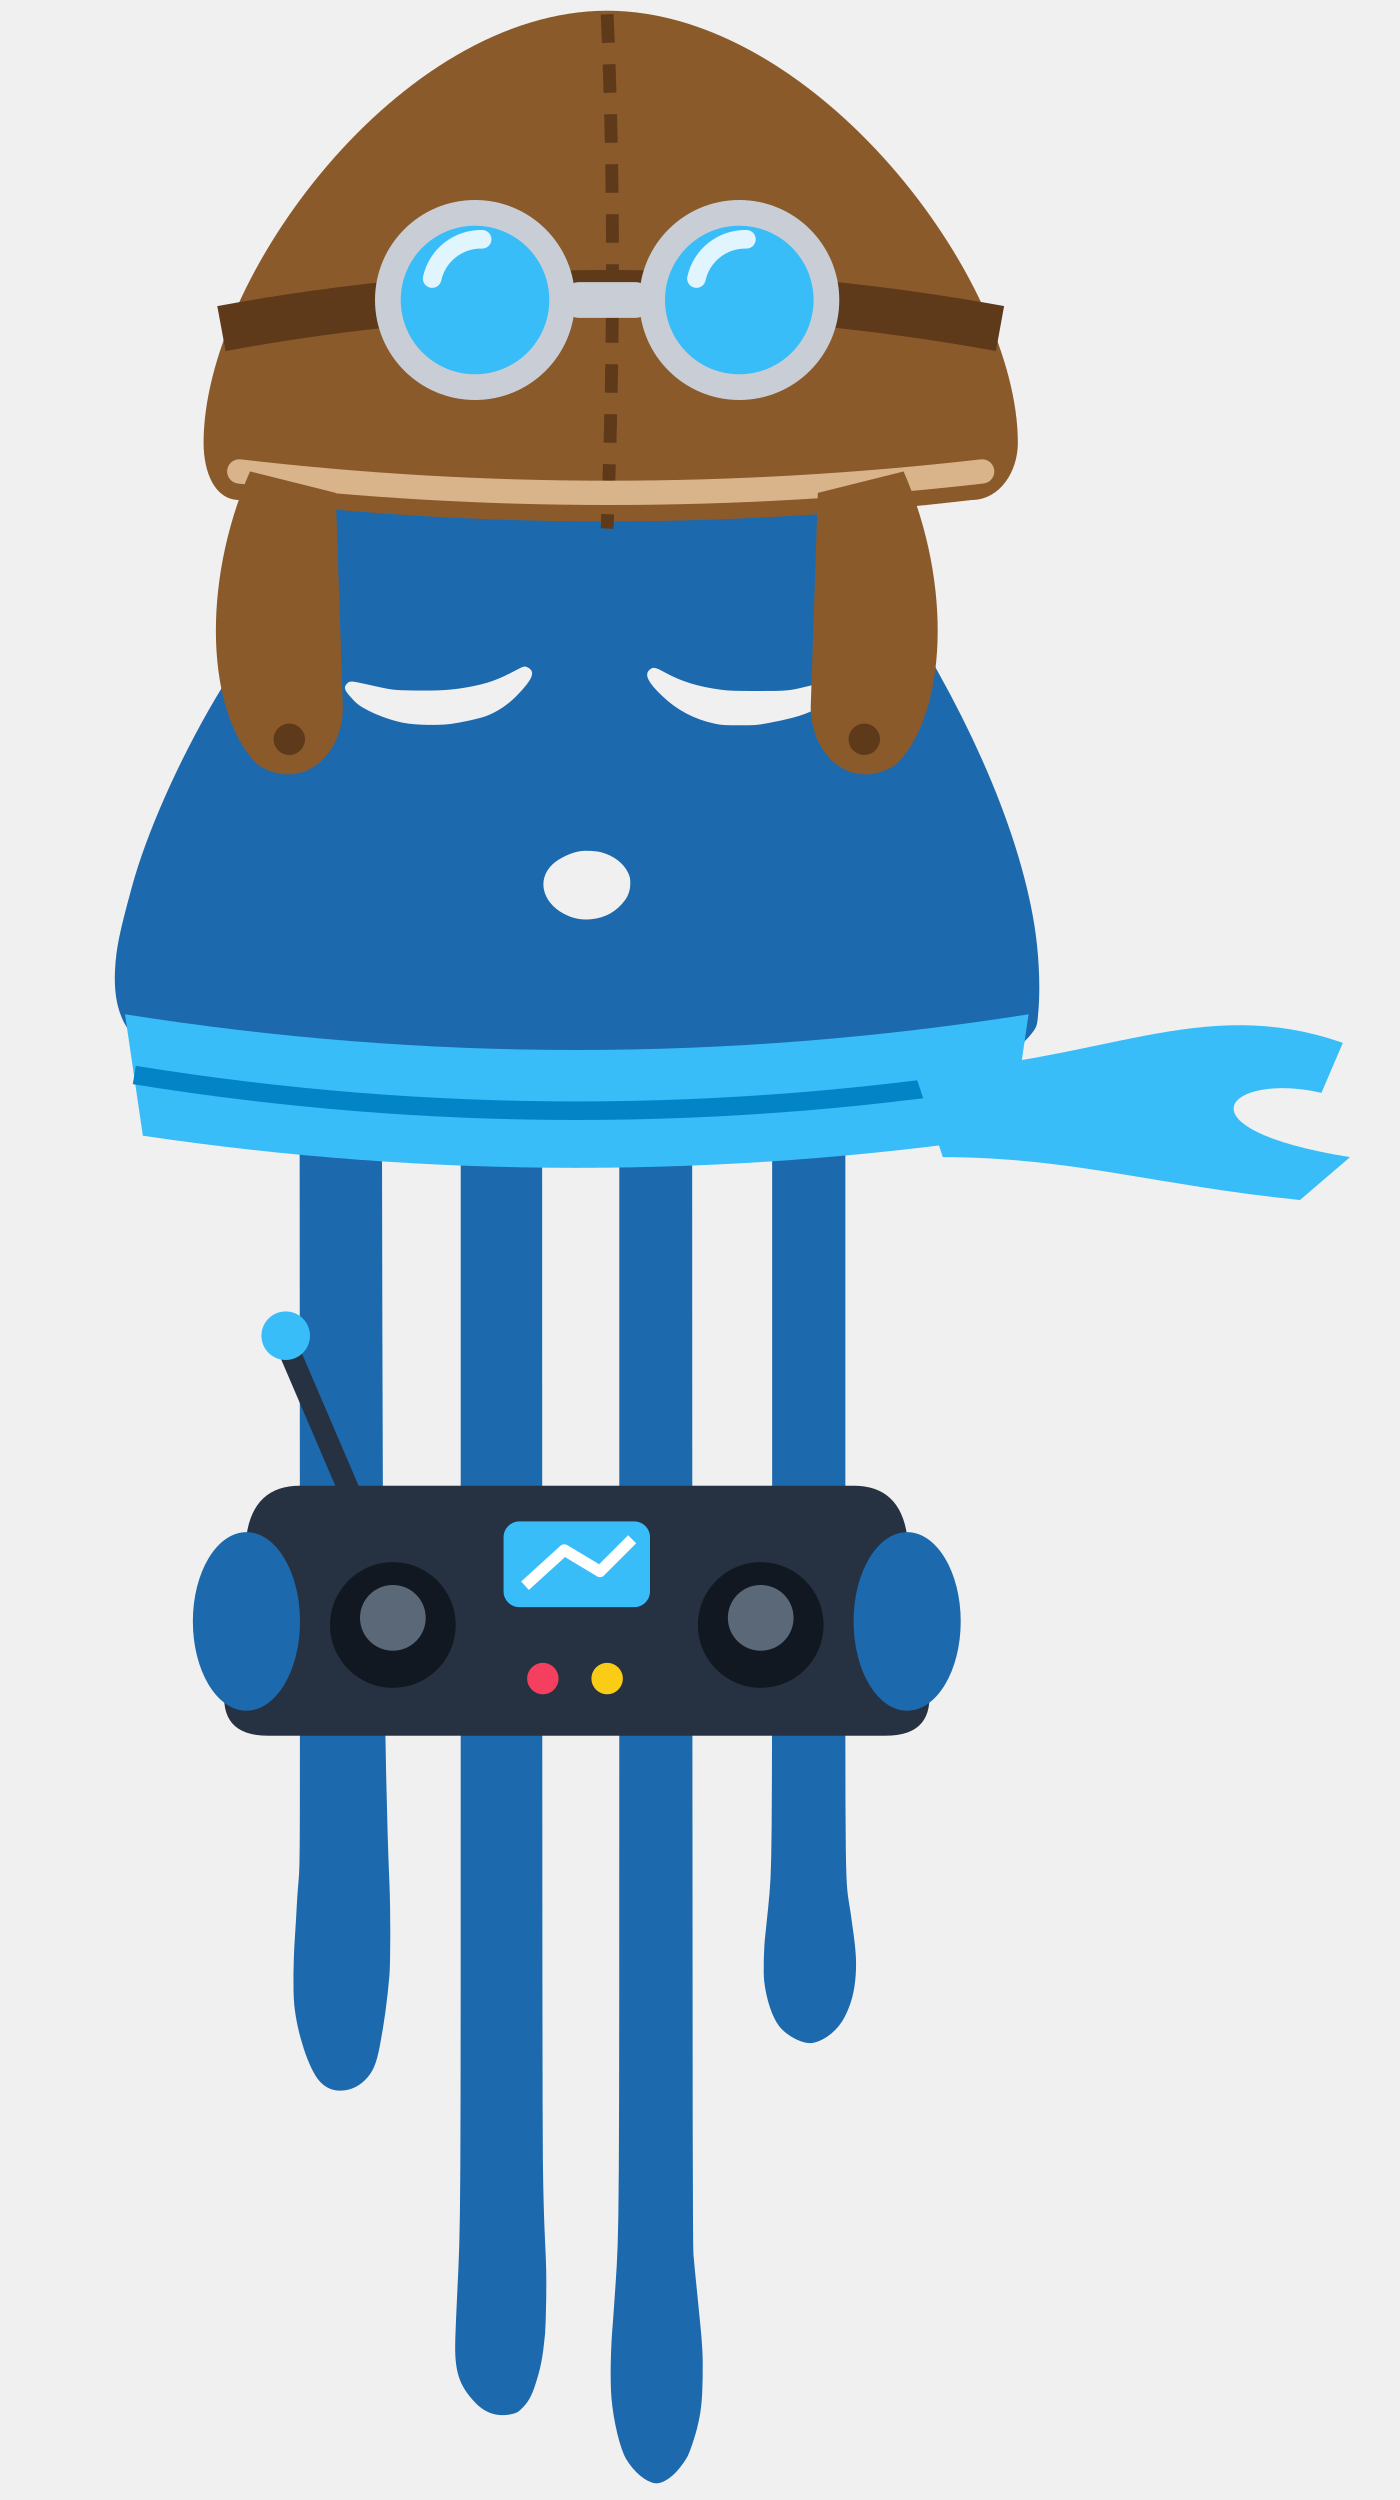
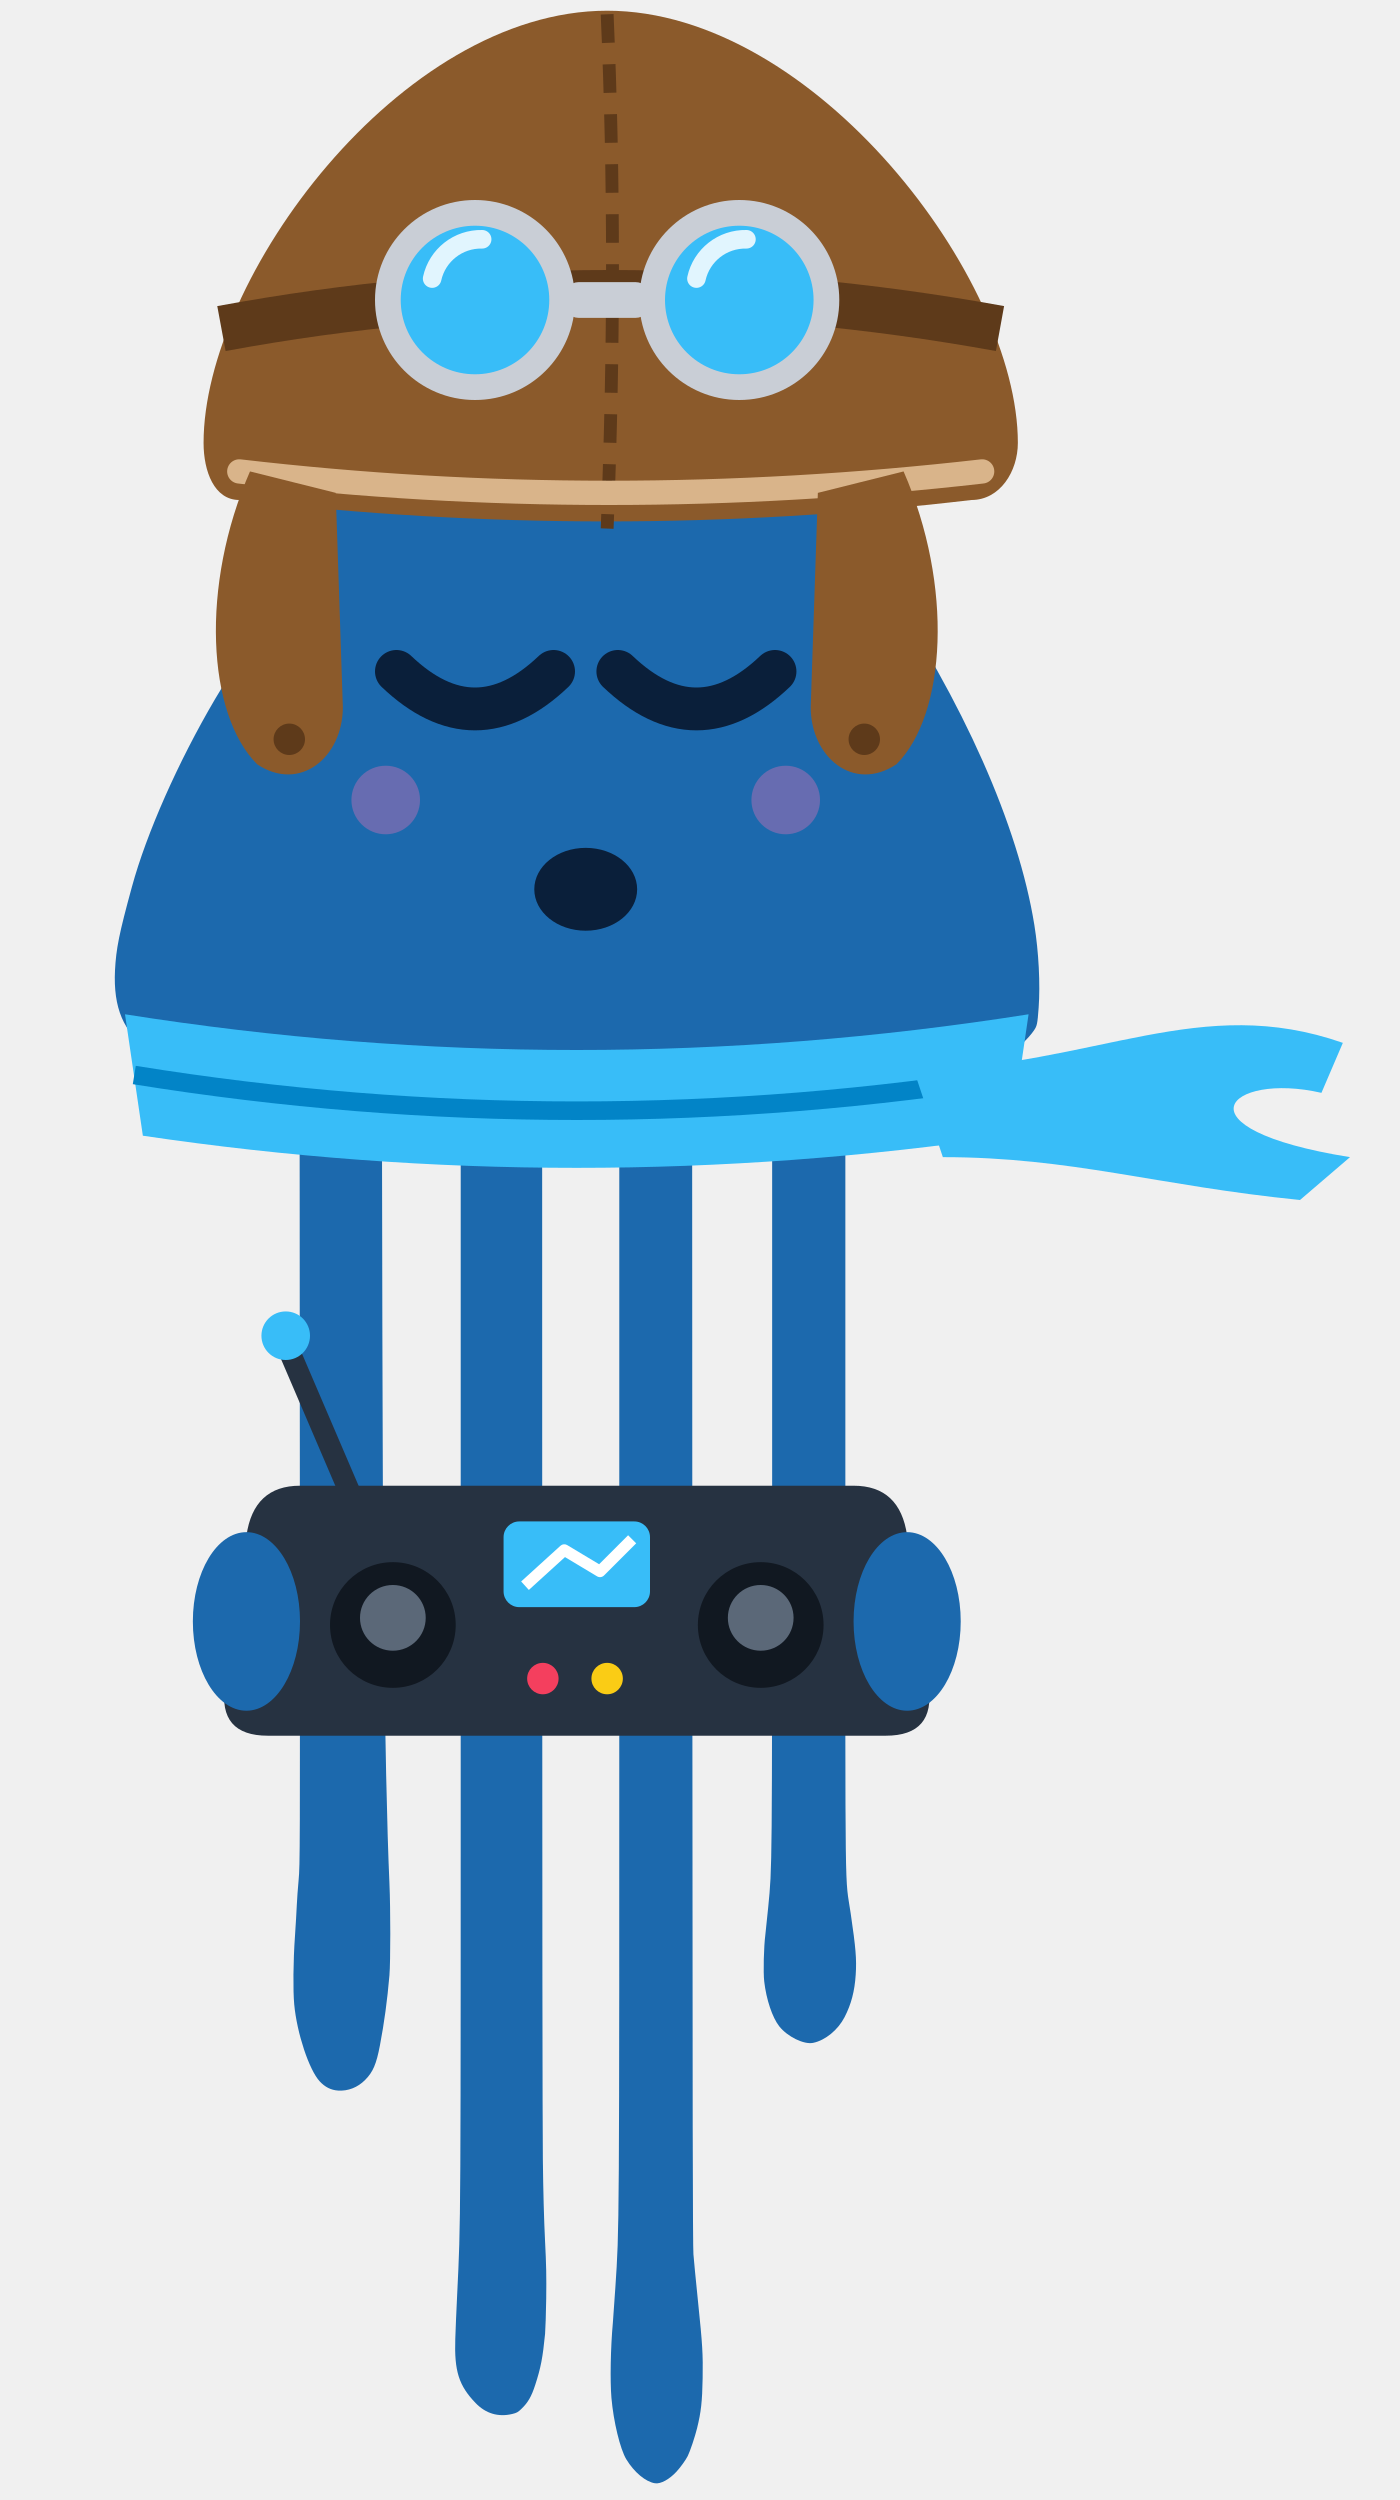
<svg xmlns="http://www.w3.org/2000/svg" viewBox="-160 -60 1960 3500" width="560" height="1000">
  <style>
.bob{animation:bob 6s ease-in-out infinite;transform-box:view-box;transform-origin:647px 1400px}
.push{animation:push 4s ease-in-out infinite;transform-box:view-box;transform-origin:647px 1500px}
.leg{animation:sway 4s ease-in-out infinite;transform-box:view-box}
.leg1{animation-delay:-.5s}.leg2{animation-delay:-1s}.leg3{animation-delay:-1.5s}
.ctrl{animation:hold 4s ease-in-out infinite;transform-box:view-box;transform-origin:647px 1500px;animation-delay:-.75s}
.tail{animation:flutter 1.1s ease-in-out infinite;transform-box:view-box;transform-origin:1140px 1490px}
@keyframes bob{0%,100%{transform:translateY(0) rotate(-1.5deg)}50%{transform:translateY(-90px) rotate(1.5deg)}}
@keyframes push{0%,100%{transform:scale(1,1)}40%{transform:scale(1.03,.97)}60%{transform:scale(.98,1.025)}}
@keyframes sway{0%,100%{transform:rotate(3deg) skewX(-2deg)}50%{transform:rotate(-3deg) skewX(2deg)}}
@keyframes hold{0%,100%{transform:rotate(1.5deg) translateY(0)}50%{transform:rotate(-1.5deg) translateY(30px)}}
@keyframes flutter{0%,100%{transform:skewY(0) scaleY(1)}25%{transform:skewY(-6deg) scaleY(1.15)}50%{transform:skewY(3deg) scaleY(.85)}75%{transform:skewY(-3deg) scaleY(1.1)}}
@media (prefers-reduced-motion:reduce){*{animation:none!important}}
</style>
  <defs>
    <clipPath id="HD">
      <rect x="-500" y="-500" width="2500" height="1990" />
    </clipPath>
    <clipPath id="L0">
      <rect x="150" y="1470" width="280" height="2000" />
    </clipPath>
    <clipPath id="L1">
      <rect x="430" y="1470" width="220" height="2000" />
    </clipPath>
    <clipPath id="L2">
      <rect x="650" y="1470" width="210" height="2000" />
    </clipPath>
    <clipPath id="L3">
      <rect x="860" y="1470" width="290" height="2000" />
    </clipPath>
  </defs>
  <g class="bob">
    <g class="push">
      <g class="leg leg0" style="transform-origin:317px 1480px">
        <g clip-path="url(#L0)" fill="#1C69AD">
          <g transform="translate(0,3417) scale(0.1,-0.1)">
            <path d="M6715 34159 c-194 -9 -316 -24 -493 -60 -565 -114 -1065 -365 -1505 -754 -72 -63 -2250 -2338 -2403 -2510 -362 -405 -600 -744 -658 -935 -26 -84 -32 -329 -13 -460 51 -334 208 -645 487 -965 47 -54 124 -132 172 -175 77 -68 404 -325 570 -447 118 -87 178 -197 178 -325 0 -226 -156 -508 -470 -848 -248 -269 -807 -1080 -1168 -1695 -518 -881 -961 -1882 -1165 -2630 -180 -658 -221 -864 -237 -1170 -26 -526 122 -875 470 -1100 131 -85 475 -265 590 -309 394 -149 733 -264 930 -316 244 -65 324 -103 423 -206 64 -67 121 -158 150 -244 l22 -65 3 -5135 c3 -5055 2 -5138 -17 -5355 -11 -121 -23 -283 -26 -360 -3 -77 -15 -275 -26 -440 -24 -338 -28 -751 -10 -945 37 -403 208 -918 357 -1079 75 -81 157 -122 257 -129 140 -9 273 43 378 148 111 112 158 221 208 485 60 314 103 629 133 980 16 191 16 927 0 1290 -34 766 -61 2017 -82 3810 -6 451 -13 2232 -17 3958 l-6 3138 409 -6 c225 -3 473 -8 552 -11 l142 -6 0 -7677 c0 -8251 2 -7881 -50 -8971 -11 -228 -23 -505 -26 -615 -15 -451 50 -654 284 -897 142 -148 317 -200 512 -154 66 16 81 25 128 70 93 89 143 175 195 337 79 243 105 380 138 714 5 61 13 283 16 495 4 312 1 467 -17 820 -14 286 -25 673 -30 1130 -5 382 -9 3853 -9 7713 l-1 7017 158 0 c86 0 329 -3 540 -7 l382 -6 0 -7621 c0 -8268 1 -8032 -55 -8891 -14 -214 -30 -437 -35 -495 -32 -352 -40 -810 -20 -1050 29 -333 122 -717 208 -860 112 -184 274 -318 404 -336 79 -11 198 54 298 162 54 58 130 163 158 219 34 69 100 265 131 390 56 228 72 371 78 700 6 333 -3 476 -62 1045 -19 179 -39 381 -45 450 -6 69 -16 177 -22 240 -9 87 -13 2050 -15 8073 l-3 7959 397 -6 c219 -4 471 -9 561 -12 l162 -6 0 -5137 c-1 -5568 1 -5433 -55 -6011 -14 -146 -32 -319 -40 -385 -22 -172 -31 -526 -16 -655 29 -253 114 -506 211 -629 115 -145 346 -258 474 -231 170 35 348 181 440 360 93 180 141 362 156 595 14 219 1 369 -70 855 -83 567 -75 -75 -75 5780 l0 5215 26 56 c55 118 137 176 291 210 138 30 346 89 598 170 124 39 277 87 340 106 258 77 350 107 440 145 387 164 789 454 944 680 45 66 50 89 67 320 24 327 1 781 -60 1158 -225 1393 -990 3119 -2152 4850 -191 286 -219 341 -266 527 -24 90 -28 129 -28 238 0 119 3 137 29 210 35 96 82 173 145 239 25 27 201 173 391 324 511 409 613 516 754 792 128 251 166 385 173 615 4 109 1 179 -11 257 -37 248 -161 525 -331 738 -96 120 -2144 2313 -2283 2445 -127 120 -382 348 -527 471 -156 133 -400 280 -630 381 -250 109 -502 181 -780 222 -132 19 -415 43 -473 39 -15 -1 -94 -5 -177 -9z m-925 -8734 c111 -57 70 -164 -154 -393 -127 -130 -274 -228 -433 -288 -90 -34 -345 -90 -498 -110 -174 -22 -490 -15 -650 15 -150 28 -347 96 -491 169 -135 69 -179 104 -270 210 -76 89 -83 124 -35 173 38 38 57 37 255 -7 391 -88 377 -86 681 -91 333 -6 531 6 751 46 277 50 419 100 683 241 103 54 117 58 161 35z m1909 -64 c236 -131 470 -204 800 -248 101 -14 203 -17 511 -17 432 0 434 1 738 76 127 31 212 48 228 44 14 -4 37 -18 50 -31 38 -38 33 -90 -17 -164 -124 -186 -329 -276 -849 -373 -166 -31 -187 -33 -410 -32 -207 0 -248 2 -345 23 -284 60 -528 189 -736 389 -198 189 -250 296 -178 363 48 45 83 40 208 -30z m-889 -2521 c177 -46 320 -153 383 -288 26 -57 31 -78 31 -147 0 -89 -24 -169 -71 -233 -120 -164 -277 -253 -483 -272 -111 -10 -206 4 -306 44 -360 146 -470 501 -226 728 90 83 256 162 382 181 75 12 220 5 290 -13z" />
          </g>
        </g>
      </g>
      <g class="leg leg1" style="transform-origin:541px 1480px">
        <g clip-path="url(#L1)" fill="#1C69AD">
          <g transform="translate(0,3417) scale(0.1,-0.1)">
            <path d="M6715 34159 c-194 -9 -316 -24 -493 -60 -565 -114 -1065 -365 -1505 -754 -72 -63 -2250 -2338 -2403 -2510 -362 -405 -600 -744 -658 -935 -26 -84 -32 -329 -13 -460 51 -334 208 -645 487 -965 47 -54 124 -132 172 -175 77 -68 404 -325 570 -447 118 -87 178 -197 178 -325 0 -226 -156 -508 -470 -848 -248 -269 -807 -1080 -1168 -1695 -518 -881 -961 -1882 -1165 -2630 -180 -658 -221 -864 -237 -1170 -26 -526 122 -875 470 -1100 131 -85 475 -265 590 -309 394 -149 733 -264 930 -316 244 -65 324 -103 423 -206 64 -67 121 -158 150 -244 l22 -65 3 -5135 c3 -5055 2 -5138 -17 -5355 -11 -121 -23 -283 -26 -360 -3 -77 -15 -275 -26 -440 -24 -338 -28 -751 -10 -945 37 -403 208 -918 357 -1079 75 -81 157 -122 257 -129 140 -9 273 43 378 148 111 112 158 221 208 485 60 314 103 629 133 980 16 191 16 927 0 1290 -34 766 -61 2017 -82 3810 -6 451 -13 2232 -17 3958 l-6 3138 409 -6 c225 -3 473 -8 552 -11 l142 -6 0 -7677 c0 -8251 2 -7881 -50 -8971 -11 -228 -23 -505 -26 -615 -15 -451 50 -654 284 -897 142 -148 317 -200 512 -154 66 16 81 25 128 70 93 89 143 175 195 337 79 243 105 380 138 714 5 61 13 283 16 495 4 312 1 467 -17 820 -14 286 -25 673 -30 1130 -5 382 -9 3853 -9 7713 l-1 7017 158 0 c86 0 329 -3 540 -7 l382 -6 0 -7621 c0 -8268 1 -8032 -55 -8891 -14 -214 -30 -437 -35 -495 -32 -352 -40 -810 -20 -1050 29 -333 122 -717 208 -860 112 -184 274 -318 404 -336 79 -11 198 54 298 162 54 58 130 163 158 219 34 69 100 265 131 390 56 228 72 371 78 700 6 333 -3 476 -62 1045 -19 179 -39 381 -45 450 -6 69 -16 177 -22 240 -9 87 -13 2050 -15 8073 l-3 7959 397 -6 c219 -4 471 -9 561 -12 l162 -6 0 -5137 c-1 -5568 1 -5433 -55 -6011 -14 -146 -32 -319 -40 -385 -22 -172 -31 -526 -16 -655 29 -253 114 -506 211 -629 115 -145 346 -258 474 -231 170 35 348 181 440 360 93 180 141 362 156 595 14 219 1 369 -70 855 -83 567 -75 -75 -75 5780 l0 5215 26 56 c55 118 137 176 291 210 138 30 346 89 598 170 124 39 277 87 340 106 258 77 350 107 440 145 387 164 789 454 944 680 45 66 50 89 67 320 24 327 1 781 -60 1158 -225 1393 -990 3119 -2152 4850 -191 286 -219 341 -266 527 -24 90 -28 129 -28 238 0 119 3 137 29 210 35 96 82 173 145 239 25 27 201 173 391 324 511 409 613 516 754 792 128 251 166 385 173 615 4 109 1 179 -11 257 -37 248 -161 525 -331 738 -96 120 -2144 2313 -2283 2445 -127 120 -382 348 -527 471 -156 133 -400 280 -630 381 -250 109 -502 181 -780 222 -132 19 -415 43 -473 39 -15 -1 -94 -5 -177 -9z m-925 -8734 c111 -57 70 -164 -154 -393 -127 -130 -274 -228 -433 -288 -90 -34 -345 -90 -498 -110 -174 -22 -490 -15 -650 15 -150 28 -347 96 -491 169 -135 69 -179 104 -270 210 -76 89 -83 124 -35 173 38 38 57 37 255 -7 391 -88 377 -86 681 -91 333 -6 531 6 751 46 277 50 419 100 683 241 103 54 117 58 161 35z m1909 -64 c236 -131 470 -204 800 -248 101 -14 203 -17 511 -17 432 0 434 1 738 76 127 31 212 48 228 44 14 -4 37 -18 50 -31 38 -38 33 -90 -17 -164 -124 -186 -329 -276 -849 -373 -166 -31 -187 -33 -410 -32 -207 0 -248 2 -345 23 -284 60 -528 189 -736 389 -198 189 -250 296 -178 363 48 45 83 40 208 -30z m-889 -2521 c177 -46 320 -153 383 -288 26 -57 31 -78 31 -147 0 -89 -24 -169 -71 -233 -120 -164 -277 -253 -483 -272 -111 -10 -206 4 -306 44 -360 146 -470 501 -226 728 90 83 256 162 382 181 75 12 220 5 290 -13z" />
          </g>
        </g>
      </g>
      <g class="leg leg2" style="transform-origin:757px 1480px">
        <g clip-path="url(#L2)" fill="#1C69AD">
          <g transform="translate(0,3417) scale(0.1,-0.1)">
            <path d="M6715 34159 c-194 -9 -316 -24 -493 -60 -565 -114 -1065 -365 -1505 -754 -72 -63 -2250 -2338 -2403 -2510 -362 -405 -600 -744 -658 -935 -26 -84 -32 -329 -13 -460 51 -334 208 -645 487 -965 47 -54 124 -132 172 -175 77 -68 404 -325 570 -447 118 -87 178 -197 178 -325 0 -226 -156 -508 -470 -848 -248 -269 -807 -1080 -1168 -1695 -518 -881 -961 -1882 -1165 -2630 -180 -658 -221 -864 -237 -1170 -26 -526 122 -875 470 -1100 131 -85 475 -265 590 -309 394 -149 733 -264 930 -316 244 -65 324 -103 423 -206 64 -67 121 -158 150 -244 l22 -65 3 -5135 c3 -5055 2 -5138 -17 -5355 -11 -121 -23 -283 -26 -360 -3 -77 -15 -275 -26 -440 -24 -338 -28 -751 -10 -945 37 -403 208 -918 357 -1079 75 -81 157 -122 257 -129 140 -9 273 43 378 148 111 112 158 221 208 485 60 314 103 629 133 980 16 191 16 927 0 1290 -34 766 -61 2017 -82 3810 -6 451 -13 2232 -17 3958 l-6 3138 409 -6 c225 -3 473 -8 552 -11 l142 -6 0 -7677 c0 -8251 2 -7881 -50 -8971 -11 -228 -23 -505 -26 -615 -15 -451 50 -654 284 -897 142 -148 317 -200 512 -154 66 16 81 25 128 70 93 89 143 175 195 337 79 243 105 380 138 714 5 61 13 283 16 495 4 312 1 467 -17 820 -14 286 -25 673 -30 1130 -5 382 -9 3853 -9 7713 l-1 7017 158 0 c86 0 329 -3 540 -7 l382 -6 0 -7621 c0 -8268 1 -8032 -55 -8891 -14 -214 -30 -437 -35 -495 -32 -352 -40 -810 -20 -1050 29 -333 122 -717 208 -860 112 -184 274 -318 404 -336 79 -11 198 54 298 162 54 58 130 163 158 219 34 69 100 265 131 390 56 228 72 371 78 700 6 333 -3 476 -62 1045 -19 179 -39 381 -45 450 -6 69 -16 177 -22 240 -9 87 -13 2050 -15 8073 l-3 7959 397 -6 c219 -4 471 -9 561 -12 l162 -6 0 -5137 c-1 -5568 1 -5433 -55 -6011 -14 -146 -32 -319 -40 -385 -22 -172 -31 -526 -16 -655 29 -253 114 -506 211 -629 115 -145 346 -258 474 -231 170 35 348 181 440 360 93 180 141 362 156 595 14 219 1 369 -70 855 -83 567 -75 -75 -75 5780 l0 5215 26 56 c55 118 137 176 291 210 138 30 346 89 598 170 124 39 277 87 340 106 258 77 350 107 440 145 387 164 789 454 944 680 45 66 50 89 67 320 24 327 1 781 -60 1158 -225 1393 -990 3119 -2152 4850 -191 286 -219 341 -266 527 -24 90 -28 129 -28 238 0 119 3 137 29 210 35 96 82 173 145 239 25 27 201 173 391 324 511 409 613 516 754 792 128 251 166 385 173 615 4 109 1 179 -11 257 -37 248 -161 525 -331 738 -96 120 -2144 2313 -2283 2445 -127 120 -382 348 -527 471 -156 133 -400 280 -630 381 -250 109 -502 181 -780 222 -132 19 -415 43 -473 39 -15 -1 -94 -5 -177 -9z m-925 -8734 c111 -57 70 -164 -154 -393 -127 -130 -274 -228 -433 -288 -90 -34 -345 -90 -498 -110 -174 -22 -490 -15 -650 15 -150 28 -347 96 -491 169 -135 69 -179 104 -270 210 -76 89 -83 124 -35 173 38 38 57 37 255 -7 391 -88 377 -86 681 -91 333 -6 531 6 751 46 277 50 419 100 683 241 103 54 117 58 161 35z m1909 -64 c236 -131 470 -204 800 -248 101 -14 203 -17 511 -17 432 0 434 1 738 76 127 31 212 48 228 44 14 -4 37 -18 50 -31 38 -38 33 -90 -17 -164 -124 -186 -329 -276 -849 -373 -166 -31 -187 -33 -410 -32 -207 0 -248 2 -345 23 -284 60 -528 189 -736 389 -198 189 -250 296 -178 363 48 45 83 40 208 -30z m-889 -2521 c177 -46 320 -153 383 -288 26 -57 31 -78 31 -147 0 -89 -24 -169 -71 -233 -120 -164 -277 -253 -483 -272 -111 -10 -206 4 -306 44 -360 146 -470 501 -226 728 90 83 256 162 382 181 75 12 220 5 290 -13z" />
          </g>
        </g>
      </g>
      <g class="leg leg3" style="transform-origin:971px 1480px">
        <g clip-path="url(#L3)" fill="#1C69AD">
          <g transform="translate(0,3417) scale(0.1,-0.1)">
            <path d="M6715 34159 c-194 -9 -316 -24 -493 -60 -565 -114 -1065 -365 -1505 -754 -72 -63 -2250 -2338 -2403 -2510 -362 -405 -600 -744 -658 -935 -26 -84 -32 -329 -13 -460 51 -334 208 -645 487 -965 47 -54 124 -132 172 -175 77 -68 404 -325 570 -447 118 -87 178 -197 178 -325 0 -226 -156 -508 -470 -848 -248 -269 -807 -1080 -1168 -1695 -518 -881 -961 -1882 -1165 -2630 -180 -658 -221 -864 -237 -1170 -26 -526 122 -875 470 -1100 131 -85 475 -265 590 -309 394 -149 733 -264 930 -316 244 -65 324 -103 423 -206 64 -67 121 -158 150 -244 l22 -65 3 -5135 c3 -5055 2 -5138 -17 -5355 -11 -121 -23 -283 -26 -360 -3 -77 -15 -275 -26 -440 -24 -338 -28 -751 -10 -945 37 -403 208 -918 357 -1079 75 -81 157 -122 257 -129 140 -9 273 43 378 148 111 112 158 221 208 485 60 314 103 629 133 980 16 191 16 927 0 1290 -34 766 -61 2017 -82 3810 -6 451 -13 2232 -17 3958 l-6 3138 409 -6 c225 -3 473 -8 552 -11 l142 -6 0 -7677 c0 -8251 2 -7881 -50 -8971 -11 -228 -23 -505 -26 -615 -15 -451 50 -654 284 -897 142 -148 317 -200 512 -154 66 16 81 25 128 70 93 89 143 175 195 337 79 243 105 380 138 714 5 61 13 283 16 495 4 312 1 467 -17 820 -14 286 -25 673 -30 1130 -5 382 -9 3853 -9 7713 l-1 7017 158 0 c86 0 329 -3 540 -7 l382 -6 0 -7621 c0 -8268 1 -8032 -55 -8891 -14 -214 -30 -437 -35 -495 -32 -352 -40 -810 -20 -1050 29 -333 122 -717 208 -860 112 -184 274 -318 404 -336 79 -11 198 54 298 162 54 58 130 163 158 219 34 69 100 265 131 390 56 228 72 371 78 700 6 333 -3 476 -62 1045 -19 179 -39 381 -45 450 -6 69 -16 177 -22 240 -9 87 -13 2050 -15 8073 l-3 7959 397 -6 c219 -4 471 -9 561 -12 l162 -6 0 -5137 c-1 -5568 1 -5433 -55 -6011 -14 -146 -32 -319 -40 -385 -22 -172 -31 -526 -16 -655 29 -253 114 -506 211 -629 115 -145 346 -258 474 -231 170 35 348 181 440 360 93 180 141 362 156 595 14 219 1 369 -70 855 -83 567 -75 -75 -75 5780 l0 5215 26 56 c55 118 137 176 291 210 138 30 346 89 598 170 124 39 277 87 340 106 258 77 350 107 440 145 387 164 789 454 944 680 45 66 50 89 67 320 24 327 1 781 -60 1158 -225 1393 -990 3119 -2152 4850 -191 286 -219 341 -266 527 -24 90 -28 129 -28 238 0 119 3 137 29 210 35 96 82 173 145 239 25 27 201 173 391 324 511 409 613 516 754 792 128 251 166 385 173 615 4 109 1 179 -11 257 -37 248 -161 525 -331 738 -96 120 -2144 2313 -2283 2445 -127 120 -382 348 -527 471 -156 133 -400 280 -630 381 -250 109 -502 181 -780 222 -132 19 -415 43 -473 39 -15 -1 -94 -5 -177 -9z m-925 -8734 c111 -57 70 -164 -154 -393 -127 -130 -274 -228 -433 -288 -90 -34 -345 -90 -498 -110 -174 -22 -490 -15 -650 15 -150 28 -347 96 -491 169 -135 69 -179 104 -270 210 -76 89 -83 124 -35 173 38 38 57 37 255 -7 391 -88 377 -86 681 -91 333 -6 531 6 751 46 277 50 419 100 683 241 103 54 117 58 161 35z m1909 -64 c236 -131 470 -204 800 -248 101 -14 203 -17 511 -17 432 0 434 1 738 76 127 31 212 48 228 44 14 -4 37 -18 50 -31 38 -38 33 -90 -17 -164 -124 -186 -329 -276 -849 -373 -166 -31 -187 -33 -410 -32 -207 0 -248 2 -345 23 -284 60 -528 189 -736 389 -198 189 -250 296 -178 363 48 45 83 40 208 -30z m-889 -2521 c177 -46 320 -153 383 -288 26 -57 31 -78 31 -147 0 -89 -24 -169 -71 -233 -120 -164 -277 -253 -483 -272 -111 -10 -206 4 -306 44 -360 146 -470 501 -226 728 90 83 256 162 382 181 75 12 220 5 290 -13z" />
          </g>
        </g>
      </g>
      <g clip-path="url(#HD)" fill="#1C69AD">
        <g transform="translate(0,3417) scale(0.1,-0.1)">
          <path d="M6715 34159 c-194 -9 -316 -24 -493 -60 -565 -114 -1065 -365 -1505 -754 -72 -63 -2250 -2338 -2403 -2510 -362 -405 -600 -744 -658 -935 -26 -84 -32 -329 -13 -460 51 -334 208 -645 487 -965 47 -54 124 -132 172 -175 77 -68 404 -325 570 -447 118 -87 178 -197 178 -325 0 -226 -156 -508 -470 -848 -248 -269 -807 -1080 -1168 -1695 -518 -881 -961 -1882 -1165 -2630 -180 -658 -221 -864 -237 -1170 -26 -526 122 -875 470 -1100 131 -85 475 -265 590 -309 394 -149 733 -264 930 -316 244 -65 324 -103 423 -206 64 -67 121 -158 150 -244 l22 -65 3 -5135 c3 -5055 2 -5138 -17 -5355 -11 -121 -23 -283 -26 -360 -3 -77 -15 -275 -26 -440 -24 -338 -28 -751 -10 -945 37 -403 208 -918 357 -1079 75 -81 157 -122 257 -129 140 -9 273 43 378 148 111 112 158 221 208 485 60 314 103 629 133 980 16 191 16 927 0 1290 -34 766 -61 2017 -82 3810 -6 451 -13 2232 -17 3958 l-6 3138 409 -6 c225 -3 473 -8 552 -11 l142 -6 0 -7677 c0 -8251 2 -7881 -50 -8971 -11 -228 -23 -505 -26 -615 -15 -451 50 -654 284 -897 142 -148 317 -200 512 -154 66 16 81 25 128 70 93 89 143 175 195 337 79 243 105 380 138 714 5 61 13 283 16 495 4 312 1 467 -17 820 -14 286 -25 673 -30 1130 -5 382 -9 3853 -9 7713 l-1 7017 158 0 c86 0 329 -3 540 -7 l382 -6 0 -7621 c0 -8268 1 -8032 -55 -8891 -14 -214 -30 -437 -35 -495 -32 -352 -40 -810 -20 -1050 29 -333 122 -717 208 -860 112 -184 274 -318 404 -336 79 -11 198 54 298 162 54 58 130 163 158 219 34 69 100 265 131 390 56 228 72 371 78 700 6 333 -3 476 -62 1045 -19 179 -39 381 -45 450 -6 69 -16 177 -22 240 -9 87 -13 2050 -15 8073 l-3 7959 397 -6 c219 -4 471 -9 561 -12 l162 -6 0 -5137 c-1 -5568 1 -5433 -55 -6011 -14 -146 -32 -319 -40 -385 -22 -172 -31 -526 -16 -655 29 -253 114 -506 211 -629 115 -145 346 -258 474 -231 170 35 348 181 440 360 93 180 141 362 156 595 14 219 1 369 -70 855 -83 567 -75 -75 -75 5780 l0 5215 26 56 c55 118 137 176 291 210 138 30 346 89 598 170 124 39 277 87 340 106 258 77 350 107 440 145 387 164 789 454 944 680 45 66 50 89 67 320 24 327 1 781 -60 1158 -225 1393 -990 3119 -2152 4850 -191 286 -219 341 -266 527 -24 90 -28 129 -28 238 0 119 3 137 29 210 35 96 82 173 145 239 25 27 201 173 391 324 511 409 613 516 754 792 128 251 166 385 173 615 4 109 1 179 -11 257 -37 248 -161 525 -331 738 -96 120 -2144 2313 -2283 2445 -127 120 -382 348 -527 471 -156 133 -400 280 -630 381 -250 109 -502 181 -780 222 -132 19 -415 43 -473 39 -15 -1 -94 -5 -177 -9z m-925 -8734 c111 -57 70 -164 -154 -393 -127 -130 -274 -228 -433 -288 -90 -34 -345 -90 -498 -110 -174 -22 -490 -15 -650 15 -150 28 -347 96 -491 169 -135 69 -179 104 -270 210 -76 89 -83 124 -35 173 38 38 57 37 255 -7 391 -88 377 -86 681 -91 333 -6 531 6 751 46 277 50 419 100 683 241 103 54 117 58 161 35z m1909 -64 c236 -131 470 -204 800 -248 101 -14 203 -17 511 -17 432 0 434 1 738 76 127 31 212 48 228 44 14 -4 37 -18 50 -31 38 -38 33 -90 -17 -164 -124 -186 -329 -276 -849 -373 -166 -31 -187 -33 -410 -32 -207 0 -248 2 -345 23 -284 60 -528 189 -736 389 -198 189 -250 296 -178 363 48 45 83 40 208 -30z m-889 -2521 c177 -46 320 -153 383 -288 26 -57 31 -78 31 -147 0 -89 -24 -169 -71 -233 -120 -164 -277 -253 -483 -272 -111 -10 -206 4 -306 44 -360 146 -470 501 -226 728 90 83 256 162 382 181 75 12 220 5 290 -13z" />
        </g>
      </g>
+       <g id="face">
+         <rect x="290" y="850" width="740" height="130" rx="40" fill="#1C69AD" />
+         <ellipse cx="660" cy="1180" rx="95" ry="80" fill="#1C69AD" />
+         <path d="M395 880 Q505.0 985 615 880" stroke="#0A1F3A" stroke-width="60" fill="none" stroke-linecap="round" />
+         <path d="M705 880 Q815.0 985 925 880" stroke="#0A1F3A" stroke-width="60" fill="none" stroke-linecap="round" />
+         <ellipse cx="660" cy="1185" rx="72" ry="58" fill="#0A1F3A" />
+         <circle cx="380" cy="1060" r="48" fill="#F472B6" opacity=".35" />
+         <circle cx="940" cy="1060" r="48" fill="#F472B6" opacity=".35" />
+       </g>
      <path d="M125 560 C125 330 400 -45 690 -45 C980 -45 1265 330 1265 560 C1265 600 1240 640 1200 640 Q690 700 175 640 C140 640 125 600 125 560 Z" fill="#8B5A2B" />
      <path d="M690 -40 Q705 300 690 680" stroke="#5E3A1A" stroke-width="18" fill="none" stroke-dasharray="40 30" />
      <path d="M175 600 Q690 660 1215 600" stroke="#D9B48A" stroke-width="34" fill="none" stroke-linecap="round" />
      <path d="M190 600 C120 760 130 940 200 1010 C260 1050 320 1000 320 930 L310 630 Z" fill="#8B5A2B" />
      <circle cx="245" cy="975" r="22" fill="#5E3A1A" />
      <path d="M1105 600 C1175 760 1165 940 1095 1010 C1035 1050 975 1000 975 930 L985 630 Z" fill="#8B5A2B" />
      <circle cx="1050" cy="975" r="22" fill="#5E3A1A" />
      <path d="M150 400 Q690 300 1240 400" stroke="#5E3A1A" stroke-width="64" fill="none" />
      <circle cx="505" cy="360" r="140" fill="#C9CED6" />
      <circle cx="505" cy="360" r="104" fill="#38BDF8" />
      <path d="M445 330 A70 70 0 0 1 515 275" stroke="#fff" stroke-width="26" fill="none" stroke-linecap="round" opacity=".85" />
      <circle cx="875" cy="360" r="140" fill="#C9CED6" />
      <circle cx="875" cy="360" r="104" fill="#38BDF8" />
      <path d="M815 330 A70 70 0 0 1 885 275" stroke="#fff" stroke-width="26" fill="none" stroke-linecap="round" opacity=".85" />
      <rect x="630" y="335" width="120" height="50" rx="20" fill="#C9CED6" />
      <path d="M15 1360 Q647 1460 1280 1360 L1255 1530 Q647 1620 40 1530 Z" fill="#38BDF8" />
      <path d="M28 1445 Q647 1545 1268 1445" stroke="#0284C7" stroke-width="26" fill="none" />
      <g class="tail">
        <path d="M1120 1440 C1380 1430 1520 1330 1720 1400 L1690 1470 C1560 1440 1480 1520 1730 1560 L1660 1620 C1460 1600 1340 1560 1160 1560 Z" fill="#38BDF8" />
      </g>
      <g class="ctrl">&gt;<line x1="330" y1="2030" x2="240" y2="1820" stroke="#263241" stroke-width="30" stroke-linecap="round" />
        <circle cx="240" cy="1810" r="34" fill="#38BDF8" />
        <path d="M260 2020 H1035 Q1100 2020 1110 2090 L1140 2300 Q1150 2370 1080 2370 H215 Q145 2370 155 2300 L185 2090 Q195 2020 260 2020 Z" fill="#263241" />
        <rect x="545" y="2070" width="205" height="120" rx="22" fill="#38BDF8" />
        <path d="M575 2160 L630 2110 L680 2140 L725 2095" stroke="#fff" stroke-width="16" fill="none" stroke-linejoin="round" />
        <circle cx="390" cy="2215" r="88" fill="#111821" />
        <circle cx="390" cy="2205" r="46" fill="#5B6878" />
        <circle cx="905" cy="2215" r="88" fill="#111821" />
        <circle cx="905" cy="2205" r="46" fill="#5B6878" />
        <circle cx="600" cy="2290" r="22" fill="#F43F5E" />
        <circle cx="690" cy="2290" r="22" fill="#FACC15" />
        <ellipse cx="185" cy="2210" rx="75" ry="125" fill="#1C69AD" />
        <ellipse cx="1110" cy="2210" rx="75" ry="125" fill="#1C69AD" />
      </g>
    </g>
  </g>
</svg>
